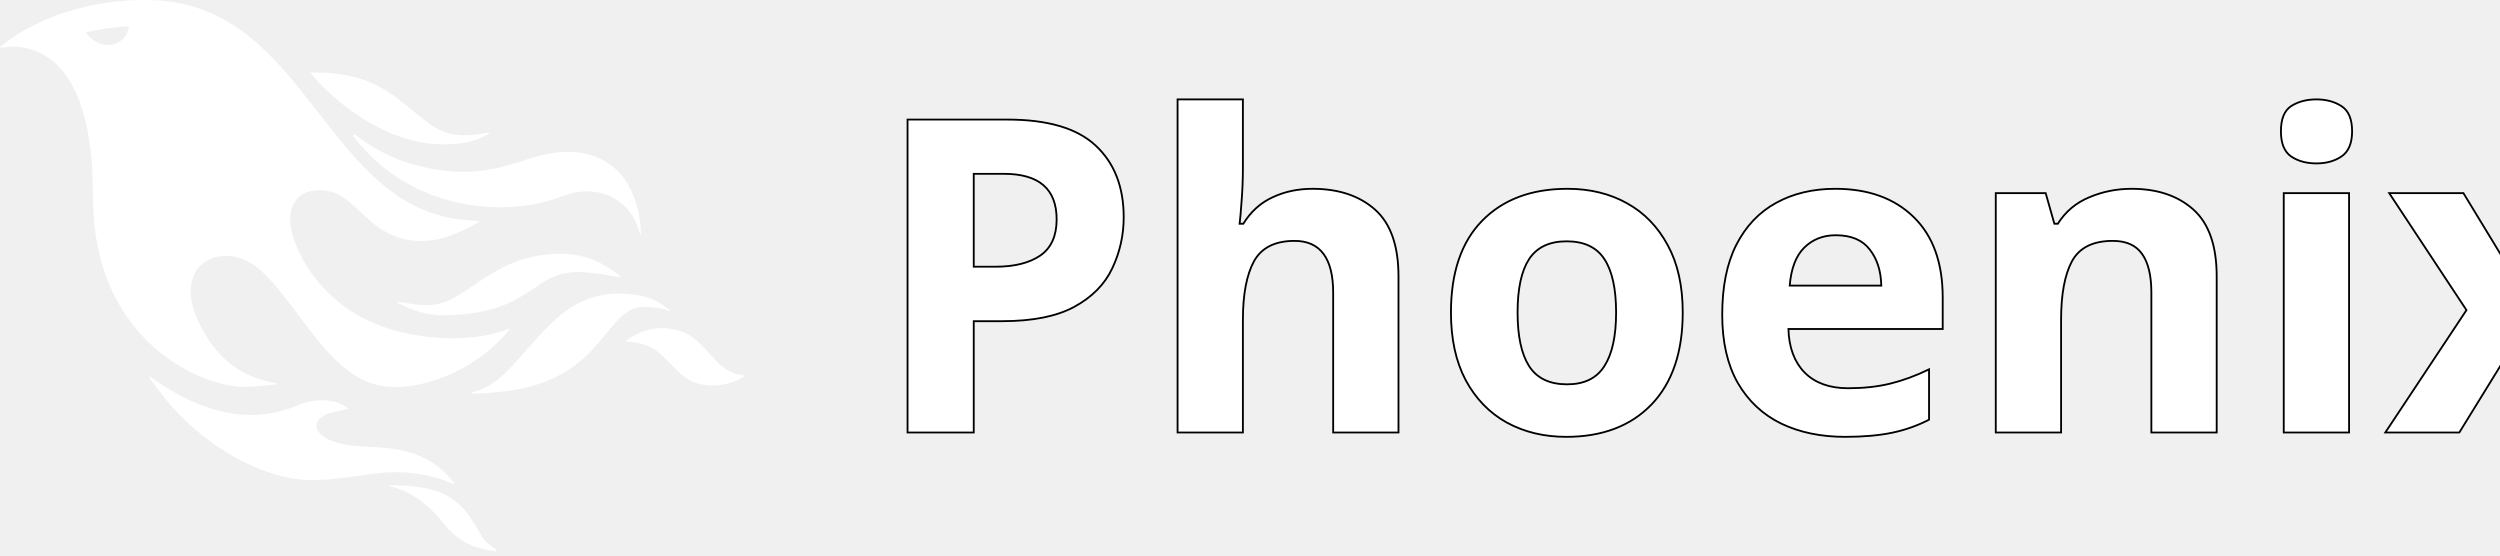
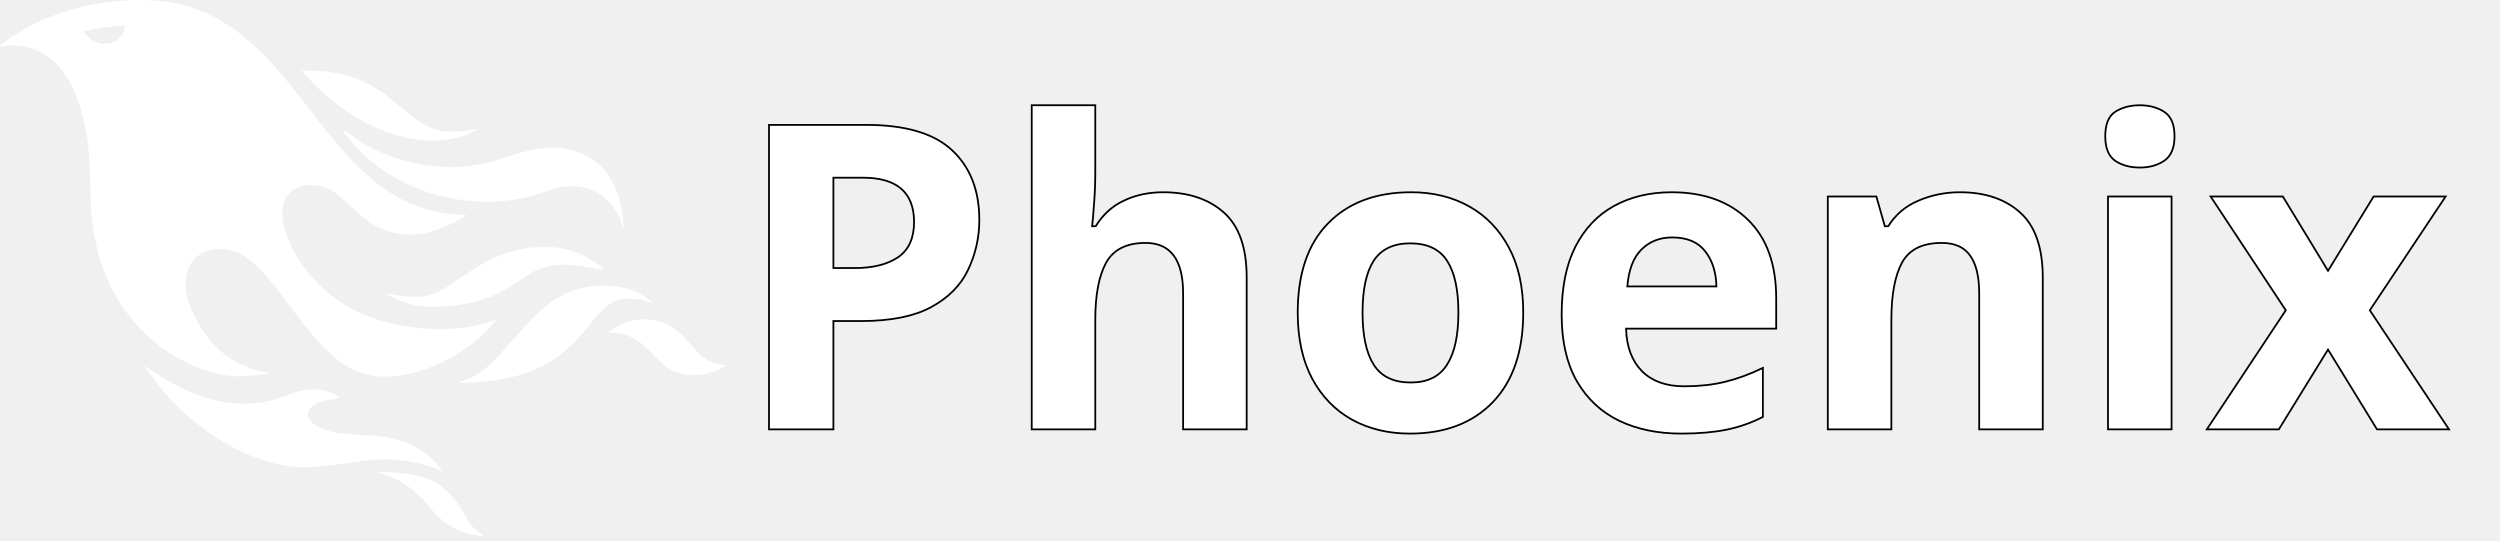
- <svg xmlns="http://www.w3.org/2000/svg" fill="#ffffff" viewBox="0 0 180 40" version="1.1" id="svg1" width="180" height="40">
+ <svg xmlns="http://www.w3.org/2000/svg" fill="#ffffff" viewBox="0 0 185 40" version="1.1" id="svg1" width="185" height="40">
  <defs id="defs1" />
  <g id="SVGRepo_bgCarrier" stroke-width="0" />
  <g id="SVGRepo_tracerCarrier" stroke-linecap="round" stroke-linejoin="round" />
  <g id="SVGRepo_iconCarrier" transform="matrix(1.787652,0,0,1.93544,-1.787652,-11.61204)">
    <path d="M 6.691,6 C 4.782,6.014 2.617,6.565 1.104,7.668 1.067,7.697 1.033,7.724 1,7.752 c 0.005,0.009 0.006,0.014 0.01,0.023 0.038,0 0.073,-0.006 0.111,-0.01 0.295,-0.047 0.587,-0.037 0.877,0.014 1.116,0.202 2.235,1.083 2.619,3.586 0.248,1.608 -0.033,2.382 0.375,4.037 0.891,3.614 4.267,5.044 5.988,4.988 0.178,-0.005 1.068,-0.067 1.199,-0.104 -0.113,-0.122 -2.044,-0.046 -3.188,-2.324 -0.202,-0.403 -0.353,-0.826 -0.301,-1.295 0.136,-1.195 1.542,-1.406 2.437,-0.867 1.688,1.012 2.967,4.28 5.33,4.57 1.734,0.211 3.966,-0.798 5.072,-2.129 -0.028,-0.005 -0.038,-0.008 -0.047,-0.004 -0.019,0.005 -0.039,0.009 -0.053,0.014 -1.561,0.567 -4.42,0.456 -6.314,-0.693 -1.763,-1.069 -2.489,-2.753 -2.428,-3.498 0.084,-0.998 1.074,-1.086 1.684,-0.918 0.675,0.183 1.143,0.824 1.822,1.283 0.731,0.487 1.543,0.641 2.406,0.482 0.698,-0.127 1.612,-0.577 1.711,-0.68 -0.052,-0.005 -0.084,-0.004 -0.117,-0.008 -0.291,-0.028 -0.581,-0.037 -0.867,-0.08 -5.212,-0.773 -6.042,-7.67 -11.836,-8.115 C 7.233,6.006 6.964,5.998 6.691,6 Z M 6.186,6.975 c -0.052,0.689 -1.042,0.998 -1.656,0.318 -0.043,-0.047 -0.043,-0.056 -0.061,-0.094 0.567,-0.122 1.135,-0.192 1.717,-0.225 z M 13.492,8.703 c 0.046,0.052 0.072,0.081 0.1,0.109 0.703,0.736 1.503,1.345 2.408,1.809 1.083,0.549 2.218,0.845 3.441,0.723 0.417,-0.038 0.819,-0.146 1.199,-0.334 0.028,-0.014 0.056,-0.038 0.084,-0.057 -0.028,-0.014 -0.051,-0.019 -0.07,-0.014 -0.202,0.024 -0.398,0.061 -0.6,0.08 -0.609,0.056 -1.185,-0.037 -1.705,-0.379 -0.844,-0.558 -1.431,-1.168 -2.354,-1.543 -1.111,-0.45 -2.148,-0.395 -2.504,-0.395 z m 1.748,2.299 c -0.052,0.068 0.029,0.104 0.062,0.145 2.18,2.609 5.938,3.011 8.291,2.17 1.767,-0.628 2.936,0.359 3.17,1.354 0.004,0.018 0.012,0.041 0.021,0.059 0.009,-0.005 0.02,-0.006 0.029,-0.006 0,-0.407 -0.076,-0.872 -0.24,-1.297 -0.277,-0.718 -0.749,-1.27 -1.504,-1.564 -1.181,-0.457 -2.348,-0.087 -3.117,0.148 -1.186,0.366 -2.316,0.511 -3.744,0.236 -1.032,-0.195 -1.978,-0.58 -2.826,-1.186 -0.043,-0.032 -0.138,-0.068 -0.143,-0.059 z m 8.48,4.441 c -0.296,-0.012 -0.611,0.004 -0.947,0.053 -1.419,0.206 -2.229,0.848 -3.244,1.453 -0.869,0.511 -1.39,0.451 -2.523,0.273 0,0.009 -0.006,0.012 -0.006,0.021 0.018,0.009 0.031,0.02 0.045,0.029 0.956,0.487 1.775,0.534 3.008,0.375 1.392,-0.183 2.046,-0.681 2.82,-1.145 0.933,-0.558 1.802,-0.394 3.117,-0.188 0.004,-0.009 0.005,-0.02 0.01,-0.029 -0.669,-0.506 -1.392,-0.807 -2.279,-0.844 z m 1.889,1.49 c -1.476,0.11 -2.359,1.001 -3.156,1.83 -0.35,0.365 -0.695,0.732 -1.064,1.074 -0.701,0.656 -1.258,0.707 -1.389,0.777 v 0.02 c 0.29,0.019 1.248,-0.024 2.098,-0.197 3.262,-0.671 3.328,-3.011 4.842,-3.02 0.351,0 0.691,0.027 1.018,0.154 0.009,0.005 0.02,0 0.043,0 -0.014,-0.019 -0.019,-0.032 -0.033,-0.041 -0.318,-0.211 -0.609,-0.512 -1.688,-0.596 -0.236,-0.019 -0.459,-0.018 -0.67,-0.002 z m 2.283,1.281 c -0.572,-0.053 -1.116,0.106 -1.637,0.43 -0.014,0.01 -0.029,0.029 -0.057,0.066 0.337,0.024 0.849,0.039 1.318,0.395 0.567,0.432 0.903,0.946 1.48,1.129 0.938,0.296 1.838,-0.103 2.002,-0.248 -0.009,-0.019 -0.015,-0.023 -0.02,-0.02 -0.099,-0.028 -0.576,-0.005 -1.082,-0.492 -0.525,-0.501 -0.84,-0.938 -1.426,-1.135 -0.197,-0.067 -0.39,-0.107 -0.58,-0.125 z M 7.02,20 7,20.018 c 0.085,0.145 0.662,0.834 0.879,1.061 1.489,1.571 3.814,2.835 5.836,2.781 1.474,-0.041 2.496,-0.371 3.662,-0.279 1.125,0.081 1.671,0.354 1.898,0.422 0.005,-0.009 0.015,-0.014 0.02,-0.023 -0.094,-0.132 -0.364,-0.395 -0.477,-0.486 -1.616,-1.278 -3.356,-0.588 -4.594,-1.15 -0.548,-0.249 -0.571,-0.58 -0.33,-0.779 0.184,-0.159 0.259,-0.185 1.133,-0.357 -0.1,-0.154 -0.964,-0.552 -2.037,-0.131 -1.11,0.434 -2.239,0.465 -3.383,0.148 C 8.232,20.843 7.332,20.186 7.02,20 Z M 16.688,24.051 c -0.013,0 -0.028,0.009 -0.051,0.018 0.315,0.084 1.224,0.235 2.219,1.393 0.589,0.685 1.292,0.975 2.137,1.041 0.005,-0.024 0.034,-0.038 -0.066,-0.094 -0.229,-0.131 -0.417,-0.295 -0.564,-0.52 -0.301,-0.464 -0.743,-1.356 -1.898,-1.656 -0.584,-0.15 -1.177,-0.177 -1.775,-0.182 z" id="path1" />
  </g>
-   <text xml:space="preserve" style="font-style:normal;font-variant:normal;font-weight:bold;font-stretch:normal;font-size:31.555px;font-family:'Nunito Sans';-inkscape-font-specification:'Nunito Sans Bold';writing-mode:lr-tb;direction:ltr;fill:#ffffff;stroke:#000000;stroke-width:0.133" x="62.501" y="31.139" id="text1">
-     <tspan id="tspan1" x="62.501" y="31.139" style="font-style:normal;font-variant:normal;font-weight:bold;font-stretch:normal;font-family:'Nunito Sans';-inkscape-font-specification:'Nunito Sans Bold';stroke-width:0.133">Phoenix</tspan>
+   <text xml:space="preserve" style="font-style:normal;font-variant:normal;font-weight:bold;font-stretch:normal;font-size:31.555px;font-family:'Nunito Sans';-inkscape-font-specification:'Nunito Sans Bold';writing-mode:lr-tb;direction:ltr;fill:#ffffff;stroke:#000000;stroke-width:0.133" x="54.062" y="31.772" id="text1">
+     <tspan id="tspan1" x="54.062" y="31.772" style="font-style:normal;font-variant:normal;font-weight:bold;font-stretch:normal;font-family:'Nunito Sans';-inkscape-font-specification:'Nunito Sans Bold';stroke-width:0.133">Phoenix</tspan>
  </text>
</svg>
